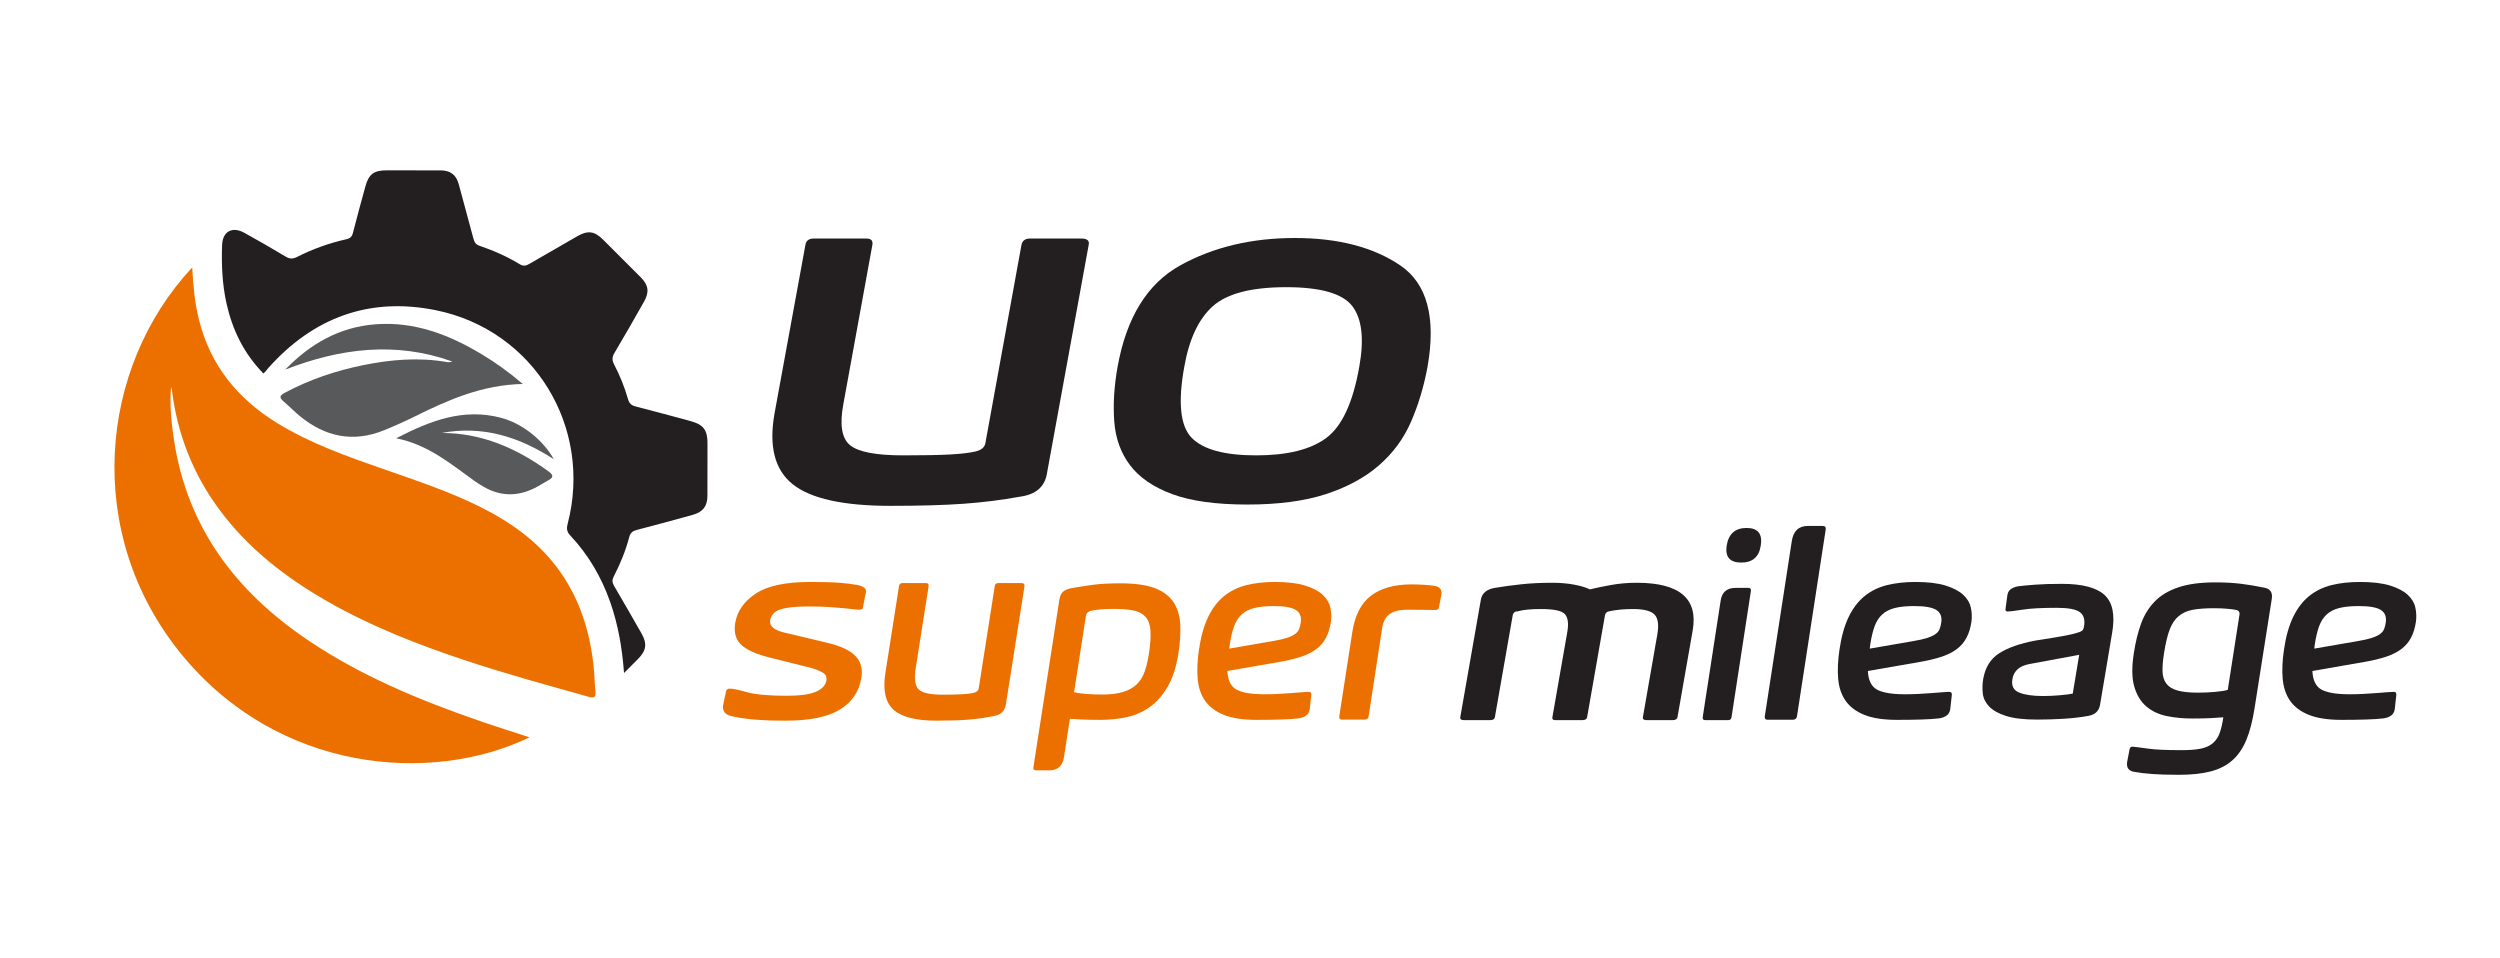
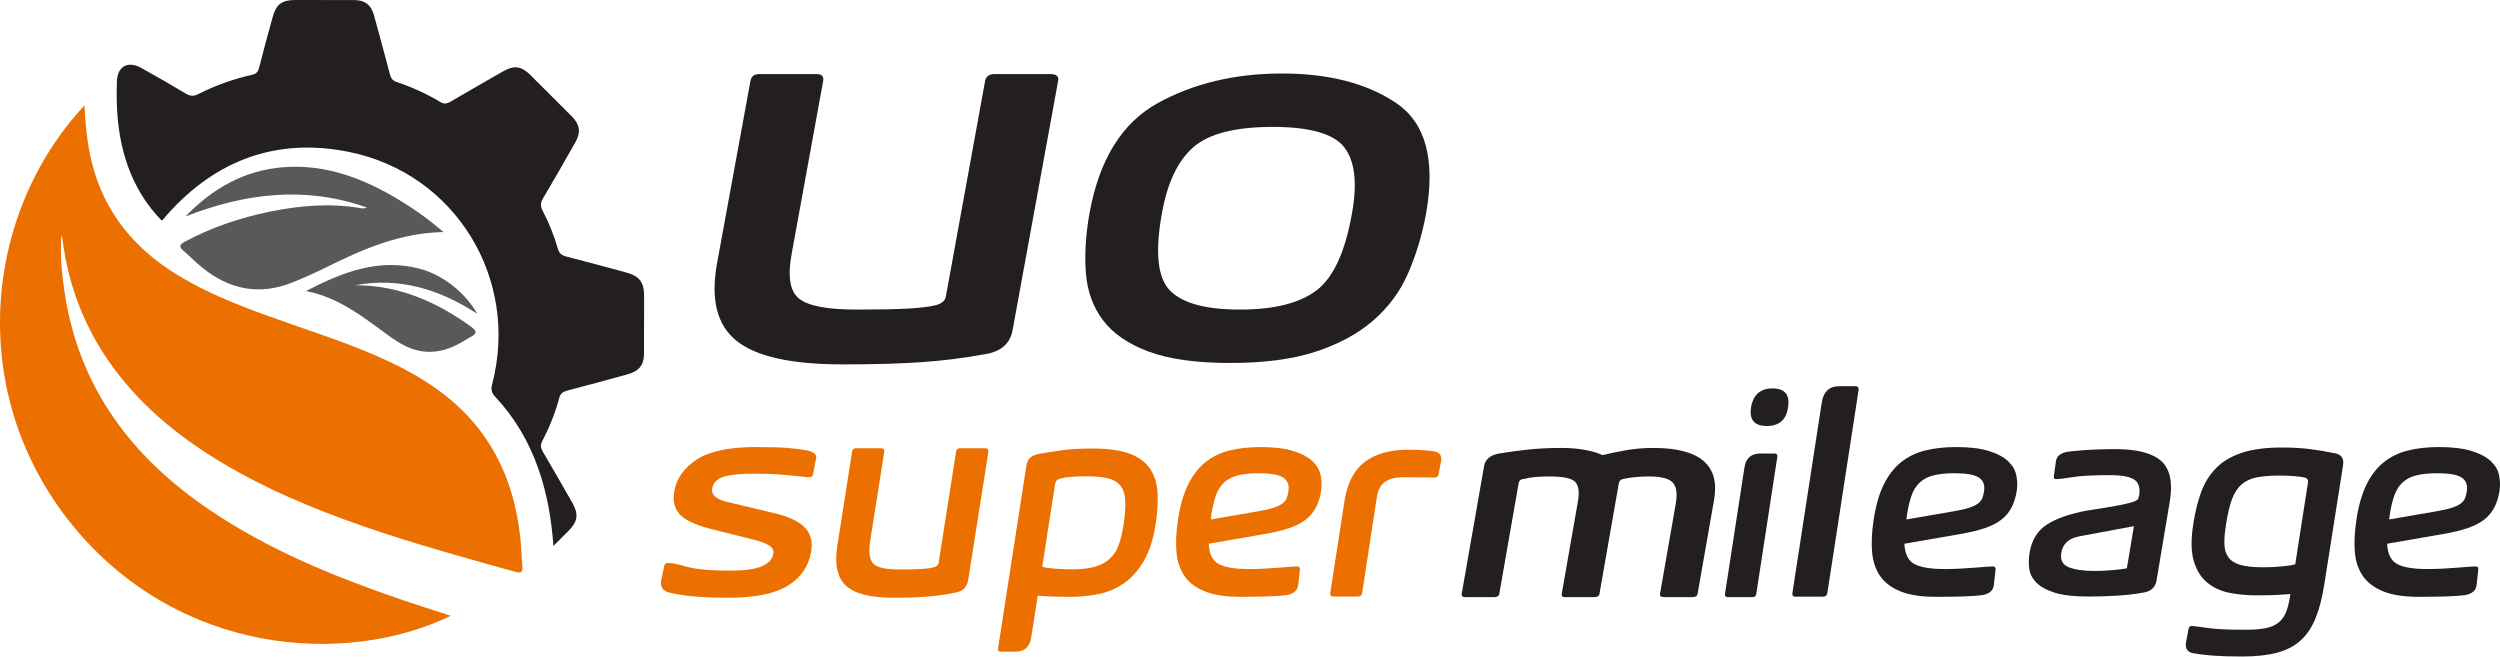
- <svg xmlns="http://www.w3.org/2000/svg" version="1.1" id="svg2" xml:space="preserve" width="1513.933" height="580.096" viewBox="0 0 1513.933 580.096">
+ <svg xmlns="http://www.w3.org/2000/svg" version="1.1" id="svg2" xml:space="preserve" width="1393.941" height="366.052" viewBox="0 0 1393.941 366.052">
  <defs id="defs6">
    <clipPath clipPathUnits="userSpaceOnUse" id="clipPath16">
      <path d="M 0,435.072 H 1135.447 V 0 H 0 Z" id="path14" />
    </clipPath>
  </defs>
-   <g id="g8" transform="matrix(1.333333,0,0,-1.333333,0,580.096)">
+   <g id="g8" transform="matrix(1.333333,0,0,-1.333333,-69.30522,476.9473)">
    <g id="g10">
      <g id="g12" clip-path="url(#clipPath16)">
        <g id="g18" transform="translate(619.7888,108.2485)">
          <path d="m 0,0 h -10.336 c -0.939,0 -1.326,0.529 -1.163,1.59 l 5.872,37.982 c 1.141,7.665 3.965,13.221 8.471,16.666 4.505,3.446 10.673,5.169 18.502,5.169 1.835,0 3.679,-0.061 5.535,-0.183 1.855,-0.123 3.496,-0.287 4.924,-0.49 2.364,-0.408 3.383,-1.733 3.058,-3.975 L 33.762,51.07 c -0.123,-0.856 -0.653,-1.284 -1.591,-1.284 -1.06,0 -2.854,0.02 -5.382,0.061 -2.529,0.041 -5.056,0.061 -7.584,0.061 -3.303,0 -5.882,-0.633 -7.737,-1.895 C 9.612,46.748 8.44,44.587 7.951,41.529 L 1.835,1.59 C 1.671,0.529 1.06,0 0,0 m -42.035,35.597 c 2.731,0.448 4.924,0.937 6.575,1.467 1.651,0.53 2.925,1.121 3.823,1.774 0.896,0.651 1.518,1.406 1.865,2.263 0.346,0.856 0.601,1.875 0.765,3.058 0.367,2.568 -0.378,4.443 -2.233,5.627 -1.856,1.182 -5.209,1.773 -10.061,1.773 -3.547,0 -6.494,-0.295 -8.838,-0.886 -2.345,-0.592 -4.261,-1.581 -5.749,-2.967 -1.489,-1.387 -2.63,-3.18 -3.426,-5.382 -0.794,-2.202 -1.437,-4.914 -1.926,-8.135 l -0.245,-1.957 z M -58.121,13.578 c 2.609,-1.387 6.809,-2.08 12.6,-2.08 1.957,0 4.006,0.051 6.146,0.153 2.142,0.101 4.19,0.234 6.147,0.398 1.958,0.162 3.64,0.295 5.046,0.397 1.407,0.102 2.334,0.153 2.784,0.153 0.937,0 1.324,-0.531 1.162,-1.59 l -0.612,-5.505 c -0.082,-1.59 -0.592,-2.763 -1.53,-3.517 -0.938,-0.755 -2.161,-1.233 -3.669,-1.437 -2.08,-0.244 -4.74,-0.418 -7.982,-0.52 -3.242,-0.102 -6.942,-0.153 -11.101,-0.153 -6.116,0 -11.05,0.754 -14.801,2.264 -3.752,1.507 -6.586,3.627 -8.502,6.36 -1.917,2.731 -3.049,6.056 -3.394,9.97 -0.347,3.914 -0.153,8.338 0.581,13.272 0.856,5.911 2.242,10.857 4.159,14.832 1.916,3.976 4.332,7.146 7.248,9.511 2.914,2.364 6.299,4.026 10.152,4.984 3.854,0.958 8.186,1.438 12.997,1.438 5.586,0 10.123,-0.541 13.609,-1.621 3.487,-1.08 6.157,-2.477 8.013,-4.19 1.855,-1.713 3.017,-3.638 3.486,-5.779 0.468,-2.142 0.56,-4.292 0.275,-6.453 -0.408,-2.774 -1.142,-5.179 -2.202,-7.217 -1.06,-2.04 -2.518,-3.762 -4.373,-5.169 -1.856,-1.406 -4.108,-2.559 -6.758,-3.455 -2.652,-0.898 -5.791,-1.673 -9.419,-2.324 l -24.282,-4.221 c 0.204,-4.281 1.61,-7.116 4.22,-8.501 m -51.514,-1.01 c 2.569,0.795 4.638,1.967 6.208,3.517 1.569,1.55 2.752,3.486 3.548,5.81 0.794,2.325 1.437,5.037 1.926,8.135 0.652,4.363 0.876,7.869 0.673,10.521 -0.205,2.649 -0.948,4.688 -2.233,6.116 -1.284,1.427 -3.079,2.385 -5.382,2.874 -2.304,0.489 -5.271,0.734 -8.899,0.734 -2.447,0 -4.587,-0.082 -6.422,-0.245 -1.835,-0.163 -3.303,-0.407 -4.404,-0.733 -0.571,-0.205 -1.02,-0.47 -1.345,-0.795 -0.328,-0.327 -0.551,-0.918 -0.673,-1.775 l -5.322,-34.251 c 0.938,-0.327 2.661,-0.591 5.169,-0.794 2.507,-0.205 4.984,-0.306 7.431,-0.306 3.915,0 7.156,0.397 9.725,1.192 m -28.991,41.989 c 0.245,1.589 0.795,2.761 1.651,3.516 0.856,0.754 2.12,1.294 3.792,1.621 3.466,0.612 6.829,1.132 10.092,1.56 3.262,0.429 7.298,0.642 12.11,0.642 6.687,0 11.947,-0.745 15.78,-2.232 3.832,-1.489 6.657,-3.64 8.472,-6.453 1.813,-2.814 2.813,-6.157 2.996,-10.03 0.184,-3.875 -0.091,-8.217 -0.826,-13.029 -0.978,-6.238 -2.62,-11.325 -4.923,-15.259 -2.304,-3.936 -5.046,-7.025 -8.226,-9.266 -3.181,-2.243 -6.688,-3.762 -10.521,-4.557 -3.833,-0.796 -7.767,-1.193 -11.804,-1.193 -3.18,0 -5.953,0.051 -8.318,0.153 -2.365,0.102 -4.2,0.214 -5.505,0.336 l -2.691,-17.37 c -0.611,-4.036 -2.834,-6.055 -6.666,-6.055 h -6.056 c -0.938,0 -1.325,0.469 -1.162,1.407 z m -79.038,-33.395 6.177,39.389 c 0.123,0.978 0.673,1.467 1.651,1.467 h 10.582 c 0.937,0 1.345,-0.489 1.223,-1.467 l -5.871,-37.248 c -0.735,-4.812 -0.276,-8.013 1.376,-9.603 1.651,-1.591 5.208,-2.386 10.672,-2.386 4.16,0 7.33,0.072 9.511,0.214 2.181,0.143 3.863,0.377 5.046,0.704 1.182,0.326 1.855,0.979 2.019,1.957 L -168,60.551 c 0.122,0.978 0.673,1.467 1.651,1.467 h 10.337 c 1.141,0 1.651,-0.489 1.529,-1.467 l -8.44,-53.579 c -0.49,-3.058 -2.285,-4.831 -5.383,-5.321 -3.67,-0.775 -7.452,-1.326 -11.345,-1.651 -3.895,-0.326 -8.819,-0.49 -14.771,-0.49 -9.46,0 -16.005,1.682 -19.634,5.047 -3.629,3.363 -4.831,8.898 -3.608,16.605 m -33.533,2.263 -18.104,4.526 c -6.932,1.671 -11.612,3.74 -14.037,6.208 -2.427,2.467 -3.252,5.8 -2.477,10 0.937,5.26 4.057,9.633 9.358,13.119 5.3,3.487 13.516,5.23 24.648,5.23 5.831,0 10.265,-0.122 13.303,-0.367 3.037,-0.245 5.555,-0.55 7.554,-0.917 1.508,-0.206 2.721,-0.643 3.639,-1.316 0.917,-0.673 1.09,-1.784 0.52,-3.333 l -1.04,-5.566 c -0.122,-0.734 -0.591,-1.101 -1.407,-1.101 -0.694,0 -1.58,0.062 -2.66,0.184 -1.081,0.122 -2.488,0.275 -4.221,0.459 -1.733,0.183 -3.924,0.367 -6.574,0.55 -2.652,0.183 -6.016,0.275 -10.092,0.275 -5.546,0 -9.685,-0.428 -12.416,-1.284 -2.733,-0.857 -4.323,-2.488 -4.771,-4.893 -0.489,-2.732 1.753,-4.648 6.728,-5.75 l 18.777,-4.465 c 6.32,-1.467 10.734,-3.516 13.241,-6.146 2.508,-2.63 3.374,-6.046 2.6,-10.245 -1.101,-6.117 -4.384,-10.825 -9.847,-14.128 -5.465,-3.303 -13.619,-4.955 -24.466,-4.955 -5.871,0 -10.794,0.183 -14.77,0.55 -3.976,0.368 -7.361,0.897 -10.153,1.591 -2.794,0.693 -3.945,2.425 -3.456,5.199 l 1.285,5.932 c 0.162,0.857 0.713,1.285 1.651,1.285 1.427,0 4.057,-0.541 7.89,-1.621 3.832,-1.081 9.867,-1.621 18.104,-1.621 5.953,0 10.326,0.602 13.119,1.805 2.793,1.202 4.393,2.884 4.802,5.046 0.284,1.671 -0.286,2.905 -1.713,3.7 -1.427,0.795 -3.099,1.477 -5.015,2.049" style="fill:#ec7000;fill-opacity:1;fill-rule:nonzero;stroke:none" id="path20" />
        </g>
        <g id="g22" transform="translate(351.7921,247.3803)">
          <path d="m 0,0 14.018,76.507 c 0.315,1.9 1.584,2.85 3.802,2.85 h 23.878 c 2.139,0 3.048,-0.95 2.733,-2.85 L 31.244,4.157 c -1.743,-9.346 -0.733,-15.562 3.029,-18.651 3.761,-3.089 11.821,-4.633 24.176,-4.633 9.344,0 16.493,0.138 21.444,0.416 4.948,0.276 8.75,0.731 11.404,1.366 2.653,0.633 4.138,1.901 4.455,3.802 l 16.394,90.05 c 0.396,1.9 1.703,2.85 3.921,2.85 h 23.285 c 2.613,0 3.721,-0.95 3.326,-2.85 L 123.67,-27.562 c -1.03,-5.94 -5.109,-9.385 -12.236,-10.335 -8.238,-1.505 -16.751,-2.575 -25.542,-3.208 -8.791,-0.633 -19.881,-0.951 -33.264,-0.951 -21.384,0 -36.174,3.268 -44.372,9.802 C 0.059,-25.721 -2.692,-14.969 0,0" style="fill:#231f20;fill-opacity:1;fill-rule:nonzero;stroke:none" id="path24" />
        </g>
        <g id="g26" transform="translate(617.3391,268.4077)">
          <path d="m 0,0 c 2.296,12.671 1.247,21.878 -3.148,27.621 -4.396,5.741 -14.396,8.612 -29.997,8.612 -15.761,0 -26.869,-2.871 -33.323,-8.612 C -72.924,21.878 -77.26,12.671 -79.477,0 c -2.931,-16.157 -1.802,-26.89 3.386,-32.194 5.186,-5.308 14.948,-7.96 29.284,-7.96 14.176,0 24.808,2.652 31.898,7.96 C -7.822,-26.89 -2.851,-16.157 0,0 m -109.771,0 c 4.039,22.492 13.543,37.876 28.512,46.153 14.969,8.276 32.314,12.415 52.034,12.415 19.641,0 35.581,-4.139 47.817,-12.415 C 30.829,37.876 34.966,22.492 31.006,0 29.343,-8.951 26.849,-17.246 23.522,-24.889 20.196,-32.532 15.344,-39.126 8.969,-44.669 2.593,-50.213 -5.426,-54.57 -15.087,-57.736 c -9.664,-3.169 -21.583,-4.752 -35.759,-4.752 -14.256,0 -25.642,1.583 -34.155,4.752 -8.515,3.166 -14.87,7.523 -19.067,13.067 -4.199,5.543 -6.594,12.137 -7.187,19.78 -0.595,7.643 -0.101,15.938 1.484,24.889" style="fill:#231f20;fill-opacity:1;fill-rule:nonzero;stroke:none" id="path28" />
        </g>
        <g id="g30" transform="translate(768.7965,148.7993)">
          <path d="m 0,0 -6.912,-39.45 c -0.163,-0.898 -0.897,-1.346 -2.201,-1.346 h -11.866 c -1.264,0 -1.814,0.448 -1.651,1.346 l 6.544,37.492 c 0.775,4.404 0.357,7.441 -1.254,9.113 -1.611,1.672 -4.883,2.508 -9.816,2.508 -4.037,0 -7.646,-0.347 -10.826,-1.039 -1.101,-0.205 -1.734,-0.857 -1.896,-1.958 l -8.074,-46.116 c -0.163,-0.898 -0.897,-1.346 -2.201,-1.346 h -12.294 c -1.02,0 -1.448,0.448 -1.284,1.346 l 6.789,38.777 c 0.652,3.792 0.284,6.462 -1.101,8.012 -1.387,1.55 -5.016,2.324 -10.887,2.324 -4.649,0 -8.156,-0.347 -10.52,-1.039 -1.346,0 -2.121,-0.653 -2.324,-1.958 l -8.074,-46.116 c -0.163,-0.898 -0.877,-1.346 -2.141,-1.346 h -11.926 c -1.265,0 -1.815,0.448 -1.652,1.346 l 9.358,53.394 c 0.489,2.896 2.589,4.669 6.3,5.322 3.914,0.652 7.971,1.202 12.171,1.651 4.199,0.448 8.848,0.673 13.946,0.673 3.547,0 6.819,-0.276 9.816,-0.825 2.997,-0.551 5.433,-1.276 7.309,-2.172 2.65,0.652 5.831,1.315 9.541,1.988 3.71,0.673 7.625,1.009 11.744,1.009 C -5.974,21.59 2.487,14.392 0,0" style="fill:#231f20;fill-opacity:1;fill-rule:nonzero;stroke:none" id="path32" />
        </g>
        <g id="g34" transform="translate(784.2252,187.27)">
          <path d="M 0,0 C 0.856,5.342 3.874,8.013 9.052,8.013 14.19,8.013 16.331,5.342 15.474,0 14.699,-5.138 11.743,-7.706 6.605,-7.706 1.427,-7.706 -0.775,-5.138 0,0 m -9.725,-79.267 c -0.897,0 -1.284,0.449 -1.162,1.346 l 8.135,52.845 c 0.57,3.914 2.813,5.871 6.728,5.871 h 5.871 c 0.897,0 1.285,-0.449 1.162,-1.346 L 2.202,-77.921 C 2.08,-78.818 1.569,-79.267 0.673,-79.267 Z" style="fill:#231f20;fill-opacity:1;fill-rule:nonzero;stroke:none" id="path36" />
        </g>
        <g id="g38" transform="translate(814.3331,108.187)">
          <path d="m 0,0 h -11.621 c -0.939,0 -1.326,0.551 -1.162,1.651 L -0.551,81.04 c 0.693,4.648 3.14,6.973 7.34,6.973 h 6.728 c 1.06,0 1.508,-0.55 1.345,-1.652 L 1.835,1.651 C 1.671,0.551 1.06,0 0,0" style="fill:#231f20;fill-opacity:1;fill-rule:nonzero;stroke:none" id="path40" />
        </g>
        <g id="g42" transform="translate(868.6613,143.8452)">
          <path d="m 0,0 c 2.731,0.448 4.923,0.937 6.575,1.468 1.651,0.529 2.925,1.121 3.822,1.773 0.897,0.652 1.519,1.406 1.866,2.263 0.346,0.856 0.601,1.875 0.764,3.059 0.368,2.568 -0.377,4.443 -2.232,5.626 -1.856,1.182 -5.209,1.774 -10.061,1.774 -3.547,0 -6.494,-0.296 -8.838,-0.887 -2.346,-0.592 -4.262,-1.581 -5.75,-2.967 -1.488,-1.386 -2.629,-3.179 -3.425,-5.382 -0.795,-2.202 -1.437,-4.914 -1.927,-8.134 l -0.244,-1.957 z m -16.086,-22.019 c 2.609,-1.386 6.809,-2.08 12.6,-2.08 1.957,0 4.006,0.051 6.146,0.154 2.141,0.1 4.19,0.233 6.147,0.397 1.958,0.162 3.639,0.295 5.046,0.398 1.407,0.101 2.334,0.152 2.783,0.152 0.938,0 1.325,-0.53 1.162,-1.59 l -0.611,-5.505 c -0.083,-1.59 -0.592,-2.762 -1.53,-3.516 -0.938,-0.755 -2.161,-1.234 -3.669,-1.438 -2.08,-0.244 -4.74,-0.418 -7.982,-0.519 -3.242,-0.103 -6.942,-0.154 -11.101,-0.154 -6.116,0 -11.051,0.754 -14.801,2.264 -3.752,1.508 -6.586,3.628 -8.502,6.36 -1.917,2.732 -3.049,6.056 -3.394,9.97 -0.348,3.914 -0.153,8.338 0.581,13.272 0.856,5.912 2.241,10.857 4.158,14.833 1.917,3.975 4.332,7.145 7.248,9.51 2.915,2.365 6.3,4.027 10.153,4.985 3.854,0.958 8.186,1.437 12.997,1.437 5.586,0 10.123,-0.541 13.609,-1.621 3.486,-1.08 6.156,-2.477 8.012,-4.19 1.855,-1.712 3.017,-3.638 3.487,-5.779 0.468,-2.141 0.56,-4.292 0.275,-6.453 C 26.32,6.095 25.586,3.689 24.526,1.651 23.465,-0.389 22.008,-2.11 20.153,-3.518 18.297,-4.924 16.044,-6.076 13.395,-6.973 10.743,-7.87 7.604,-8.646 3.976,-9.297 l -24.282,-4.221 c 0.203,-4.281 1.61,-7.116 4.22,-8.501" style="fill:#231f20;fill-opacity:1;fill-rule:nonzero;stroke:none" id="path44" />
        </g>
        <g id="g46" transform="translate(944.3347,137.6674)">
          <path d="m 0,0 -22.753,-4.221 c -4.444,-0.855 -6.972,-3.119 -7.583,-6.789 -0.531,-3.057 0.498,-5.106 3.088,-6.146 2.589,-1.04 6.208,-1.56 10.856,-1.56 2.487,0 5.067,0.122 7.738,0.367 2.67,0.245 4.576,0.49 5.718,0.734 z m -33.242,-27.768 c -3.446,1.101 -6.004,2.539 -7.676,4.312 -1.672,1.773 -2.63,3.74 -2.875,5.902 -0.244,2.161 -0.183,4.343 0.184,6.544 0.897,5.261 3.303,9.154 7.217,11.683 3.915,2.527 9.419,4.465 16.514,5.81 3.14,0.49 5.851,0.917 8.135,1.285 2.283,0.367 4.19,0.703 5.719,1.008 1.529,0.306 2.772,0.581 3.73,0.827 0.958,0.244 1.764,0.489 2.416,0.733 0.652,0.245 1.122,0.521 1.407,0.826 0.285,0.306 0.51,0.887 0.673,1.743 0.489,3.058 -0.163,5.23 -1.957,6.514 -1.795,1.284 -5.281,1.927 -10.459,1.927 -6.85,0 -11.988,-0.276 -15.413,-0.826 -3.425,-0.55 -5.75,-0.826 -6.973,-0.826 -0.733,0 -1.019,0.428 -0.856,1.285 l 0.734,5.382 c 0.122,1.59 0.642,2.722 1.56,3.395 0.917,0.673 2.069,1.131 3.455,1.376 1.916,0.244 4.516,0.489 7.799,0.733 3.281,0.245 7.309,0.367 12.079,0.367 9.215,0 15.658,-1.681 19.328,-5.045 3.669,-3.365 4.832,-9.042 3.486,-17.034 L 9.48,-22.63 c -0.489,-2.936 -2.324,-4.648 -5.504,-5.138 -3.385,-0.612 -7.085,-1.04 -11.102,-1.285 -4.016,-0.244 -8.002,-0.366 -11.957,-0.366 -5.994,0 -10.713,0.55 -14.159,1.651" style="fill:#231f20;fill-opacity:1;fill-rule:nonzero;stroke:none" id="path48" />
        </g>
        <g id="g50" transform="translate(1011.813,121.7651)">
          <path d="m 0,0 5.321,34.189 c 0.162,0.979 -0.224,1.652 -1.162,2.019 -1.061,0.245 -2.529,0.448 -4.404,0.612 -1.876,0.162 -3.955,0.244 -6.238,0.244 -3.711,0 -6.841,-0.235 -9.389,-0.703 -2.548,-0.469 -4.689,-1.427 -6.422,-2.875 -1.733,-1.447 -3.099,-3.486 -4.098,-6.116 -1,-2.63 -1.845,-6.168 -2.538,-10.611 -0.53,-3.263 -0.765,-6.035 -0.703,-8.319 0.061,-2.284 0.631,-4.149 1.712,-5.596 1.08,-1.448 2.773,-2.498 5.077,-3.15 2.303,-0.653 5.432,-0.978 9.388,-0.978 2.65,0 5.291,0.122 7.921,0.366 C -2.905,-0.673 -1.061,-0.367 0,0 m -42.141,-37.31 c -2.814,0.328 -3.996,1.876 -3.547,4.649 l 1.039,5.443 c 0.123,0.939 0.591,1.407 1.407,1.407 1.346,-0.122 3.659,-0.418 6.942,-0.886 3.281,-0.469 8.389,-0.704 15.321,-0.704 3.629,0 6.564,0.235 8.808,0.704 2.241,0.468 4.056,1.304 5.443,2.507 1.386,1.204 2.416,2.763 3.089,4.679 0.673,1.917 1.212,4.261 1.62,7.033 -1.223,-0.122 -3.079,-0.244 -5.565,-0.367 -2.488,-0.122 -5.342,-0.182 -8.563,-0.182 -4.078,0 -7.921,0.366 -11.529,1.1 -3.609,0.734 -6.697,2.181 -9.266,4.343 -2.569,2.16 -4.414,5.189 -5.535,9.082 -1.123,3.894 -1.173,9.022 -0.153,15.383 0.734,4.81 1.804,9.175 3.211,13.089 1.406,3.914 3.465,7.278 6.177,10.092 2.711,2.813 6.3,4.974 10.765,6.483 4.464,1.508 10.061,2.263 16.789,2.263 4.321,0 8.216,-0.214 11.682,-0.642 3.465,-0.429 6.829,-0.989 10.091,-1.683 3.059,-0.367 4.363,-2.059 3.915,-5.076 L 12.171,-8.318 c -0.897,-5.749 -2.14,-10.551 -3.731,-14.404 -1.59,-3.853 -3.71,-6.952 -6.36,-9.297 -2.652,-2.344 -5.944,-4.026 -9.878,-5.045 -3.936,-1.019 -8.737,-1.53 -14.404,-1.53 -4.893,0 -8.951,0.122 -12.171,0.367 -3.222,0.245 -5.811,0.55 -7.768,0.917" style="fill:#231f20;fill-opacity:1;fill-rule:nonzero;stroke:none" id="path52" />
        </g>
        <g id="g54" transform="translate(1070.545,143.8452)">
          <path d="m 0,0 c 2.731,0.448 4.923,0.937 6.575,1.468 1.651,0.529 2.925,1.121 3.822,1.773 0.897,0.652 1.519,1.406 1.866,2.263 0.346,0.856 0.601,1.875 0.764,3.059 0.368,2.568 -0.377,4.443 -2.232,5.626 -1.856,1.182 -5.21,1.774 -10.061,1.774 -3.547,0 -6.494,-0.296 -8.838,-0.887 -2.346,-0.592 -4.262,-1.581 -5.75,-2.967 -1.488,-1.386 -2.629,-3.179 -3.425,-5.382 -0.795,-2.202 -1.437,-4.914 -1.927,-8.134 l -0.244,-1.957 z m -16.086,-22.019 c 2.609,-1.386 6.809,-2.08 12.6,-2.08 1.957,0 4.006,0.051 6.146,0.154 2.141,0.1 4.19,0.233 6.147,0.397 1.958,0.162 3.639,0.295 5.046,0.398 1.407,0.101 2.334,0.152 2.783,0.152 0.938,0 1.324,-0.53 1.162,-1.59 l -0.611,-5.505 c -0.083,-1.59 -0.592,-2.762 -1.53,-3.516 -0.938,-0.755 -2.161,-1.234 -3.669,-1.438 -2.08,-0.244 -4.74,-0.418 -7.982,-0.519 -3.242,-0.103 -6.942,-0.154 -11.101,-0.154 -6.116,0 -11.051,0.754 -14.801,2.264 -3.752,1.508 -6.586,3.628 -8.502,6.36 -1.917,2.732 -3.049,6.056 -3.394,9.97 -0.348,3.914 -0.153,8.338 0.581,13.272 0.856,5.912 2.241,10.857 4.158,14.833 1.917,3.975 4.332,7.145 7.248,9.51 2.915,2.365 6.3,4.027 10.153,4.985 3.854,0.958 8.186,1.437 12.997,1.437 5.586,0 10.123,-0.541 13.609,-1.621 3.486,-1.08 6.156,-2.477 8.012,-4.19 1.855,-1.712 3.017,-3.638 3.487,-5.779 0.468,-2.141 0.56,-4.292 0.275,-6.453 C 26.32,6.095 25.586,3.689 24.526,1.651 23.465,-0.389 22.008,-2.11 20.153,-3.518 18.297,-4.924 16.044,-6.076 13.395,-6.973 10.743,-7.87 7.604,-8.646 3.976,-9.297 l -24.282,-4.221 c 0.203,-4.281 1.61,-7.116 4.22,-8.501" style="fill:#231f20;fill-opacity:1;fill-rule:nonzero;stroke:none" id="path56" />
        </g>
        <g id="g58" transform="translate(283.4137,129.3998)">
          <path d="m 0,0 c -0.829,11.458 -2.692,21.976 -6.249,32.161 -3.963,11.346 -9.914,21.505 -18.127,30.272 -1.585,1.691 -1.794,3.101 -1.236,5.244 11.487,44.045 -15.312,88.084 -59.904,97.109 -30.037,6.079 -55.501,-3.275 -75.939,-26.148 -0.589,-0.66 -1.132,-1.363 -1.712,-2.034 -0.142,-0.164 -0.344,-0.274 -0.656,-0.516 -8.761,8.95 -14.049,19.714 -16.735,31.851 -1.93,8.716 -2.296,17.552 -1.982,26.443 0.217,6.136 4.575,8.618 10.101,5.559 6.297,-3.486 12.537,-7.08 18.712,-10.776 1.817,-1.088 3.227,-1.205 5.166,-0.223 7.131,3.616 14.627,6.32 22.44,8.065 1.711,0.381 2.57,1.159 3.018,2.933 1.788,7.081 3.743,14.121 5.672,21.167 1.494,5.45 3.837,7.195 9.54,7.197 8.202,0.001 16.403,0.022 24.604,-0.016 4.42,-0.018 7.051,-2.007 8.221,-6.251 2.263,-8.215 4.479,-16.444 6.66,-24.683 0.419,-1.583 0.967,-2.693 2.752,-3.298 6.409,-2.168 12.586,-4.918 18.379,-8.43 1.612,-0.979 2.801,-0.668 4.252,0.179 7.269,4.243 14.572,8.423 21.869,12.614 4.708,2.702 7.749,2.294 11.596,-1.543 5.726,-5.713 11.459,-11.422 17.165,-17.156 3.517,-3.531 3.969,-6.684 1.481,-11.07 -4.426,-7.801 -8.862,-15.599 -13.446,-23.307 -1.107,-1.861 -1.128,-3.29 -0.145,-5.177 2.609,-5.013 4.752,-10.249 6.291,-15.692 0.546,-1.932 1.472,-2.901 3.467,-3.406 8.367,-2.118 16.684,-4.427 25.022,-6.662 5.715,-1.532 7.645,-4.042 7.638,-9.949 -0.009,-7.98 10e-4,-15.96 -0.027,-23.938 C 37.871,75.796 35.894,73.144 31.261,71.854 22.838,69.512 14.404,67.207 5.939,65.026 4.02,64.533 2.918,63.803 2.381,61.756 0.742,55.53 -1.698,49.579 -4.658,43.865 -5.48,42.278 -5.407,41.097 -4.521,39.589 -0.309,32.43 3.803,25.214 7.931,18.007 10.601,13.347 10.164,10.195 6.374,6.39 4.426,4.434 2.475,2.481 0,0" style="fill:#231f20;fill-opacity:1;fill-rule:evenodd;stroke:none" id="path60" />
        </g>
        <g id="g62" transform="translate(237.4298,260.6801)">
          <path d="m 0,0 c -18.286,-0.404 -33.663,-7.118 -48.81,-14.642 -4.653,-2.311 -9.411,-4.442 -14.227,-6.393 -13.993,-5.671 -26.678,-2.993 -38.159,6.4 -2.566,2.1 -4.866,4.525 -7.399,6.67 -1.956,1.658 -2.041,2.595 0.448,3.93 11.22,6.022 23.134,10.02 35.558,12.561 12.672,2.59 25.42,3.669 38.284,1.405 0.742,-0.13 1.529,-0.017 2.284,0.282 -25.727,9.203 -50.909,6.013 -75.86,-3.688 11.3,11.68 24.537,19.297 40.853,20.574 17.772,1.388 33.536,-4.671 48.42,-13.629 C -12.286,9.664 -6.275,5.399 0,0" style="fill:#58595b;fill-opacity:1;fill-rule:evenodd;stroke:none" id="path64" />
        </g>
        <g id="g66" transform="translate(251.5607,226.4809)">
          <path d="m 0,0 c -15.899,10.317 -32.52,15.414 -51.017,11.94 18.244,0.025 33.984,-6.886 48.513,-17.385 2.654,-1.92 2.193,-2.945 -0.275,-4.258 -2.05,-1.088 -3.981,-2.405 -6.06,-3.429 -7.951,-3.915 -15.791,-3.727 -23.443,0.868 -1.233,0.741 -2.465,1.489 -3.635,2.324 -10.877,7.749 -21.127,16.601 -35.699,19.464 15.585,8.091 30.587,13.771 47.535,9.336 C -14.55,16.368 -5.087,8.988 0,0" style="fill:#58595b;fill-opacity:1;fill-rule:evenodd;stroke:none" id="path68" />
        </g>
        <g id="g70" transform="translate(87.3004,313.6157)">
          <path d="m 0,0 c 0.436,-8.439 1.177,-16.217 3.083,-23.847 5.146,-20.581 17.473,-35.715 35.282,-46.713 15.192,-9.383 31.911,-15.242 48.639,-21.082 14.943,-5.214 29.984,-10.184 44.173,-17.313 14.138,-7.102 26.693,-16.169 35.94,-29.283 9.109,-12.918 13.559,-27.493 15.204,-43.037 0.395,-3.743 0.449,-7.519 0.796,-11.266 0.236,-2.548 -0.333,-3.234 -3.069,-2.468 -18.542,5.185 -37.108,10.278 -55.397,16.323 -21.899,7.239 -43.319,15.595 -63.396,27.085 -19.026,10.887 -36.078,24.115 -49.186,41.946 -11.867,16.143 -18.873,34.215 -21.311,54.081 -0.052,0.419 -0.124,0.836 -0.394,1.234 -0.625,-8.251 0.176,-16.427 1.438,-24.553 6.128,-39.453 28.128,-68.312 60.465,-90.203 24.134,-16.336 50.782,-27.373 78.156,-36.843 7.515,-2.599 15.111,-4.968 22.773,-7.478 C 108.633,-234.934 38.819,-229.529 -5.171,-175.351 -49.484,-120.775 -42.564,-45.652 0,0" style="fill:#ec7000;fill-opacity:1;fill-rule:evenodd;stroke:none" id="path72" />
        </g>
      </g>
    </g>
  </g>
</svg>
